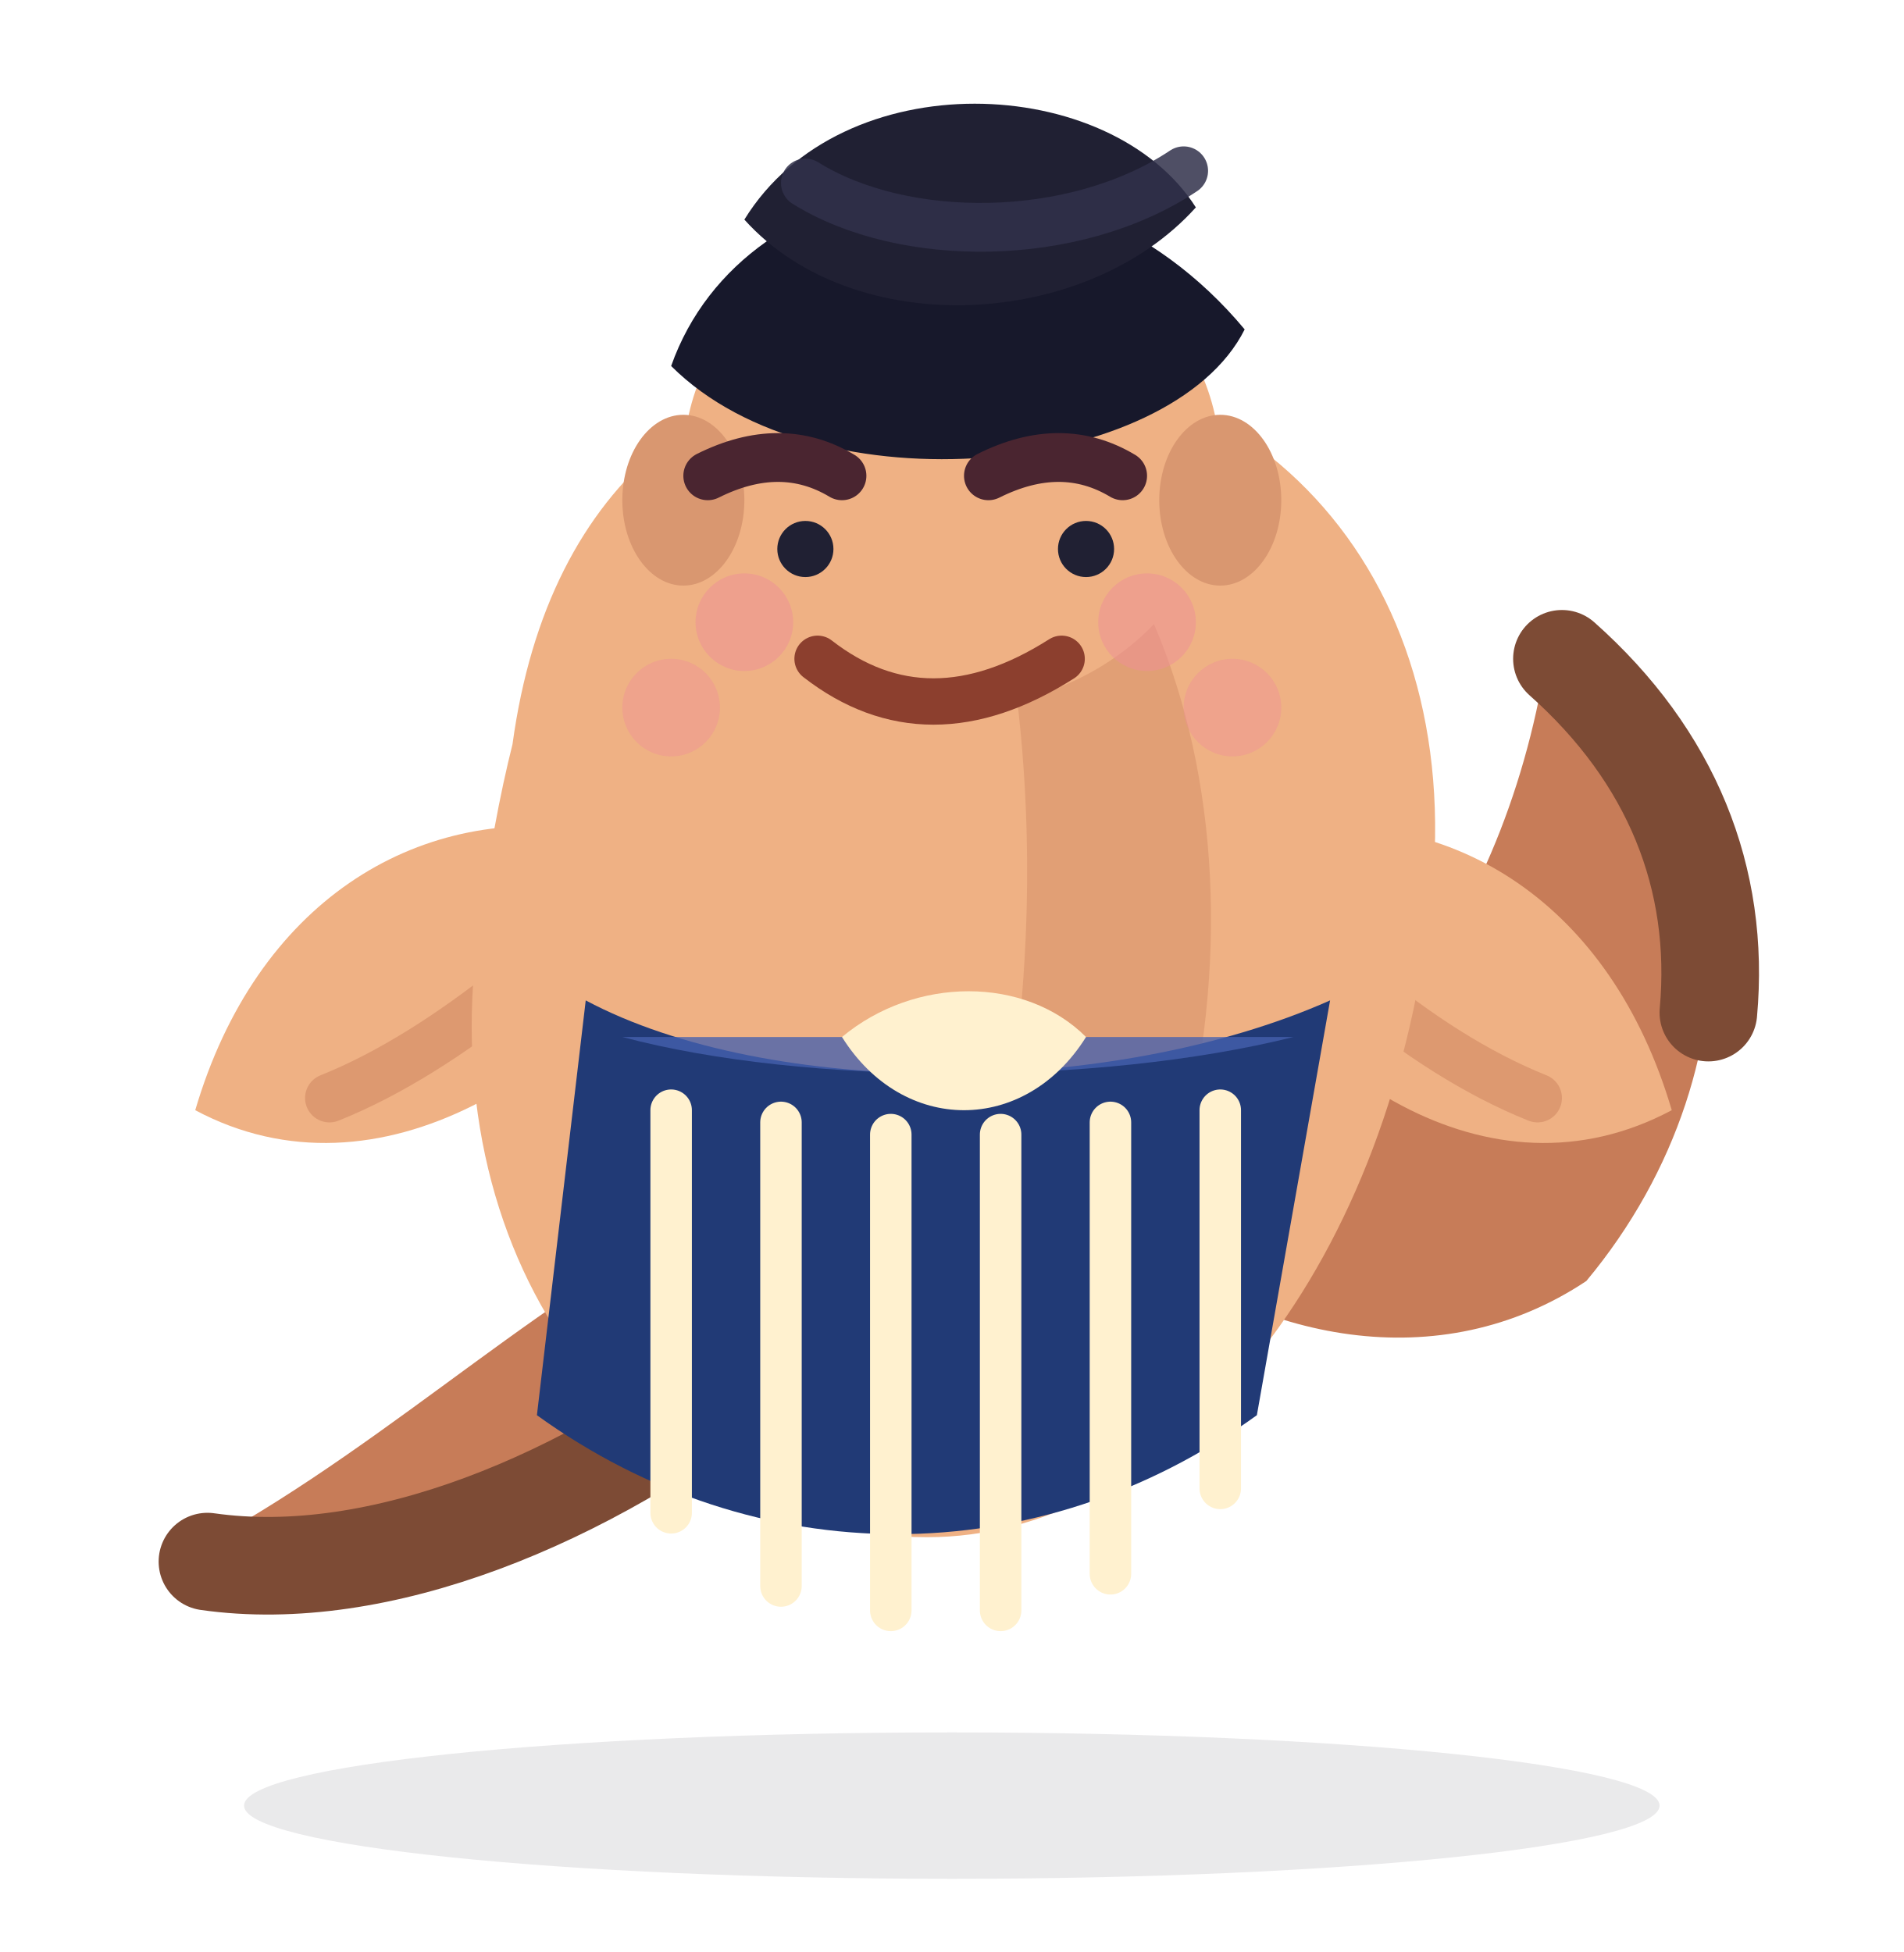
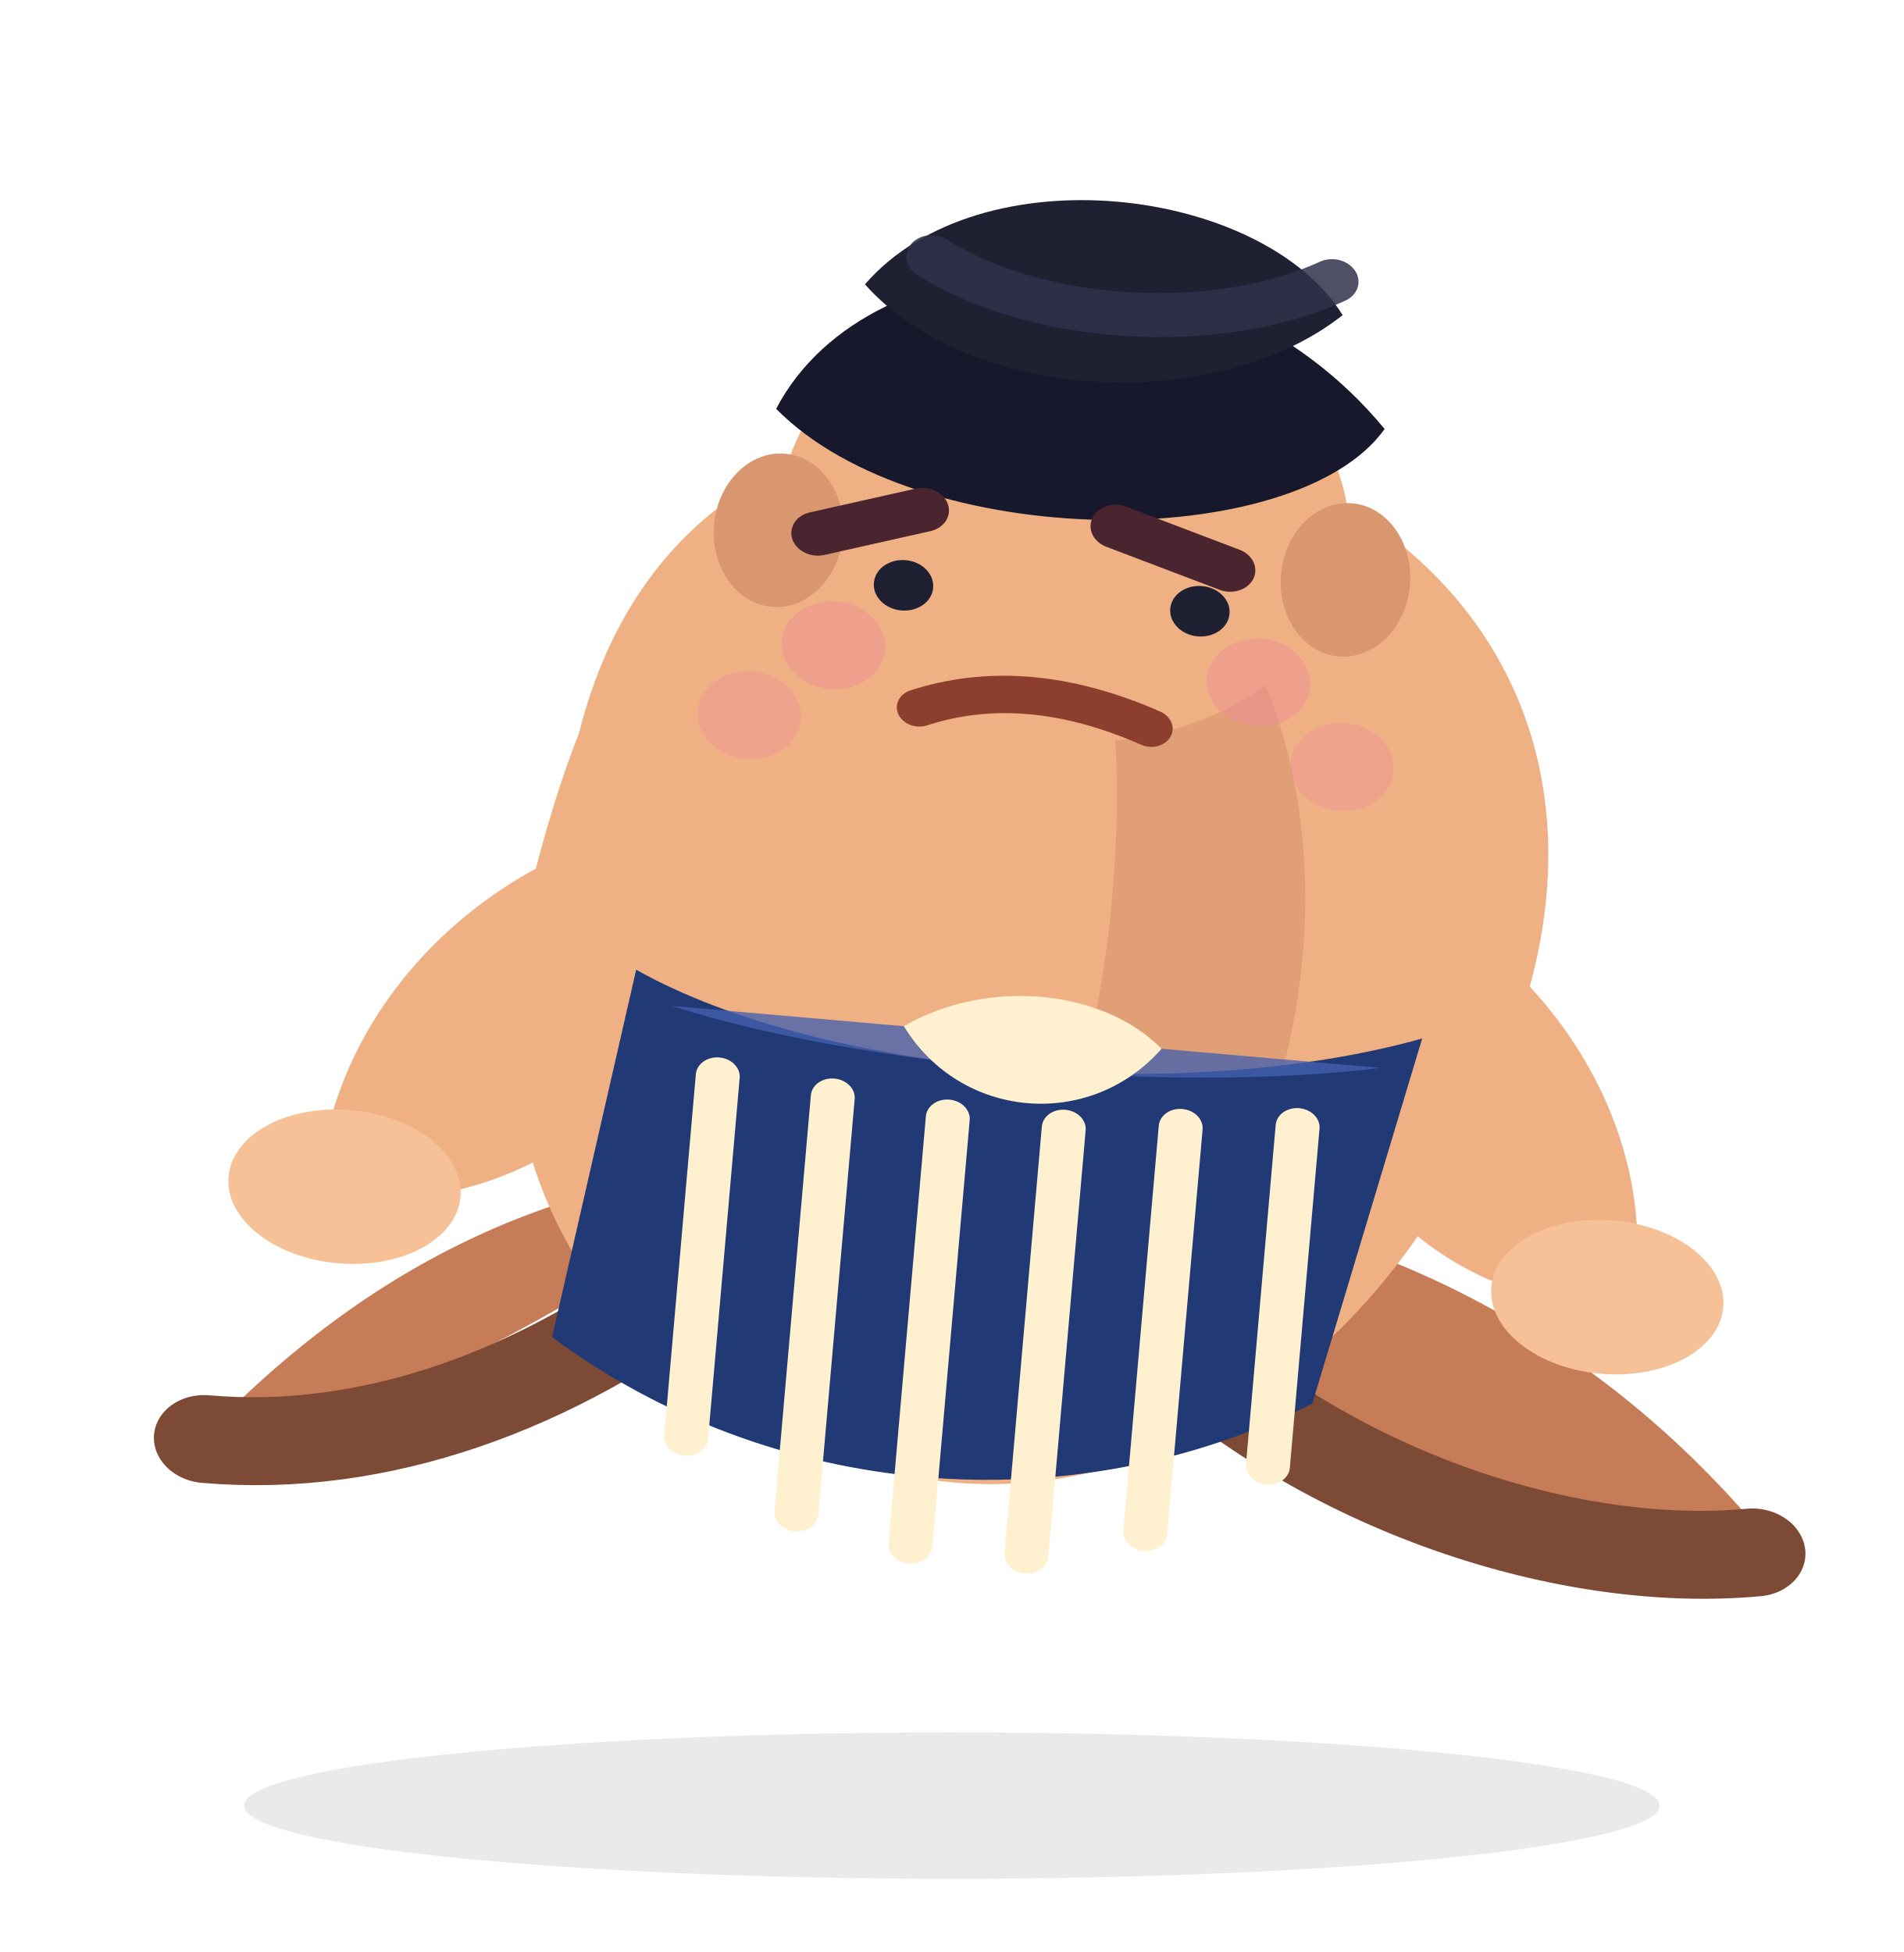
<svg xmlns="http://www.w3.org/2000/svg" width="156" height="160" viewBox="0 0 156 160">
  <defs>
    <style>
      .part,
      .rig {
        transform-box: view-box;
      }
      .torso {
        transform-origin: 78px 98px;
      }
      .head {
        transform-origin: 78px 43px;
      }
      .armL {
        transform-origin: 51px 72px;
      }
      .armR {
        transform-origin: 104px 72px;
      }
      .legL {
        transform-origin: 58px 102px;
      }
      .legR {
        transform-origin: 98px 102px;
-       }
-       .legLift {
-         transform-origin: 96px 104px;
-         animation: liftLeg 1.15s cubic-bezier(0.32, 0, 0.16, 1.18) infinite;
      }
      .skin {
        fill: #efb184;
      }
      .skinDark {
        fill: #c77c58;
      }
      .shade {
        fill: #c77c58;
        opacity: 0.34;
      }
      .palm {
        fill: #f7c197;
      }
      .foot {
        fill: none;
        stroke: #7d4b35;
        stroke-width: 8;
        stroke-linecap: round;
      }
      .shadeLine {
        fill: none;
        stroke: #c77c58;
        stroke-width: 4;
        stroke-linecap: round;
        opacity: 0.45;
      }
      .palmLines {
        fill: none;
        stroke: #c77c58;
        stroke-width: 2;
        stroke-linecap: round;
        opacity: 0.58;
      }
      .brows {
        fill: none;
        stroke: #4a2530;
        stroke-width: 4;
        stroke-linecap: round;
      }
      .mouth {
        fill: none;
        stroke: #8c3f2e;
        stroke-width: 3.4;
        stroke-linecap: round;
      }
      .proud {
        stroke-width: 3.8;
      }
      .mawashi {
        fill: #213a76;
      }
      .mawashiHi {
        fill: #4560ae;
      }
      .sagari {
        stroke: #fff1cf;
        stroke-width: 3.4;
        stroke-linecap: round;
      }
      .dust {
        transform-origin: 108px 138px;
        opacity: 0;
      }
-       .sumoRaised .legR {
-         animation: shikoLeg 1.15s cubic-bezier(0.32, 0, 0.16, 1.18) infinite;
+       .rig {
+         animation: tachiai 1.05s ease-in-out infinite;
      }
-       .sumoRaised .torso {
-         animation: shikoBody 1.15s cubic-bezier(0.32, 0, 0.16, 1.18) infinite;
+       .armL,
+       .armR {
+         animation: fistSet 1.05s ease-in-out infinite;
      }
-       .sumoRaised .dust {
-         animation: sumoDust 1.15s ease-out infinite;
-       }
-       @keyframes shikoLeg {
+       @keyframes tachiai {
        0%,
        100% {
-           transform: rotate(-52deg) translate(-15px, -36px);
+           transform: translateY(4px) scale(1.06, 0.92);
        }
-         42% {
-           transform: rotate(-60deg) translate(-18px, -42px);
+         45% {
+           transform: translateY(9px) translateX(5px) rotate(4deg) scale(1.12, 0.86);
        }
-         63% {
-           transform: rotate(0) translate(0, 0);
-         }
-         74% {
-           transform: scale(1.08, 0.86) translateY(7px);
+         70% {
+           transform: translateY(1px) translateX(12px) rotate(-6deg) scale(1.18, 0.82);
        }
      }
-       @keyframes liftLeg {
-         0%,
-         52% {
-           opacity: 1;
-           transform: rotate(0) translate(0, 0);
-         }
-         63% {
-           opacity: 0;
-           transform: rotate(42deg) translate(18px, 34px) scale(0.9);
-         }
-         76% {
-           opacity: 0;
-           transform: rotate(42deg) translate(18px, 34px) scale(0.9);
-         }
-         100% {
-           opacity: 1;
-           transform: rotate(0) translate(0, 0);
-         }
-       }
-       @keyframes shikoBody {
+       @keyframes fistSet {
        0%,
        100% {
-           transform: translateY(0) scale(1);
+           transform: translateY(0);
        }
-         56% {
-           transform: translateY(-8px) rotate(-2deg);
-         }
-         70% {
-           transform: translateY(8px) scale(1.08, 0.9);
-         }
-         82% {
-           transform: translateY(-2px) scale(0.98, 1.02);
-         }
-       }
-       @keyframes sumoDust {
-         0%,
-         58% {
-           opacity: 0;
-           transform: scale(0.3);
-         }
-         72% {
-           opacity: 0.6;
-           transform: scale(1);
-         }
-         100% {
-           opacity: 0;
-           transform: scale(1.35);
+         55% {
+           transform: translateY(5px);
        }
      }
      @media (prefers-reduced-motion: reduce) {
        .rig,
        .torso,
        .head,
        .armL,
        .armR,
        .legL,
        .legR,
-         .legLift,
        .dust {
          animation: none;
        }
      }
    </style>
  </defs>
  <ellipse cx="78" cy="148" rx="58" ry="6" fill="#2d2433" opacity=".1" />
  <ellipse class="dust" cx="108" cy="138" rx="28" ry="6" fill="#d8ae95" />
-   <g class="rig sumoRaised" transform="">
+   <g class="rig" transform=" rotate(5 78 95) translate(0 8) scale(1.06 .9)">
    <g class="part legL">
-       <path d="M57 100C43 107 30 120 14 128C28 132 47 126 65 112C67 106 64 101 57 100Z" class="skinDark" />
-       <path d="M17 128C31 130 48 123 62 112" class="foot" />
+       <path d="M55 104C45 113 33 124 17 129C29 111 43 101 62 98Z" class="skinDark" />
+       <path d="M18 128C31 128 44 121 55 109" class="foot" />
    </g>
-     <g class="part legR" transform="rotate(-52 98 102) translate(-15 -36)">
-       <path d="M96 100C111 108 126 120 142 128C128 132 108 126 90 112C87 106 89 101 96 100Z" class="skinDark" />
-       <path d="M139 128C125 130 108 123 94 112" class="foot" />
-     </g>
-     <g class="part legLift">
-       <path d="M92 101C111 92 124 75 127 52C143 62 145 87 130 105C118 113 103 110 92 101Z" class="skinDark" />
-       <path d="M128 54C137 62 141 72 140 83" class="foot" />
+     <g class="part legR">
+       <path d="M93 99C112 101 128 111 140 126C124 131 105 127 89 113Z" class="skinDark" />
+       <path d="M138 126C124 129 105 124 91 111" class="foot" />
    </g>
    <g class="part armL">
-       <path d="M48 68C34 66 21 74 16 91C31 99 48 88 57 73Z" class="skin" />
-       <path d="M27 90C37 86 47 77 55 69" class="shadeLine" />
+       <path d="M50 68C35 73 25 88 25 104C39 108 53 92 59 74Z" class="skin" />
+       <ellipse cx="27" cy="104" rx="9" ry="7" class="palm" />
    </g>
    <g class="part armR">
-       <path d="M105 68C119 66 132 74 137 91C122 99 106 88 98 73Z" class="skin" />
-       <path d="M126 90C116 86 106 77 100 69" class="shadeLine" />
+       <path d="M105 68C119 74 128 89 127 104C112 108 99 92 96 74Z" class="skin" />
+       <ellipse cx="125" cy="104" rx="9" ry="7" class="palm" />
    </g>
    <g class="part torso">
      <path d="M42 61C45 39 59 29 78 29C105 29 121 49 117 76C113 106 95 126 76 126C53 126 36 105 39 78C40 70 41 65 42 61Z" class="skin" />
      <path d="M77 31C99 43 106 77 92 108C87 119 80 125 72 126C85 98 89 63 77 31Z" class="shade" />
      <path d="M48 82C63 90 91 90 109 82L103 116C85 129 62 129 44 116Z" class="mawashi" />
      <path d="M51 85C66 89 90 89 106 85" class="mawashiHi" opacity=".78" />
      <path d="M69 85C75 80 84 80 89 85C84 93 74 93 69 85Z" fill="#fff1cf" />
      <path d="M55 91V124M64 92V130M73 93V132M82 93V132M91 92V129M100 91V122" class="sagari" />
      <circle cx="55" cy="58" r="4" fill="#ee8f95" opacity=".42" />
      <circle cx="101" cy="58" r="4" fill="#ee8f95" opacity=".42" />
    </g>
    <g class="part head">
      <ellipse cx="78" cy="38" rx="22" ry="20" class="skin" />
      <ellipse cx="56" cy="41" rx="5" ry="7" fill="#d99770" />
      <ellipse cx="100" cy="41" rx="5" ry="7" fill="#d99770" />
      <path d="M55 30C61 13 87 9 102 27C96 39 67 42 55 30Z" fill="#17182b" />
      <path d="M61 18C69 5 91 6 98 17C89 27 70 28 61 18Z" fill="#202033" />
      <path d="M66 15C74 20 88 20 97 14" fill="none" stroke="#30304a" stroke-width="4" stroke-linecap="round" opacity=".85" />
-       <path class="brows" d="M58 39Q64 36 69 39M81 39Q87 36 92 39" />
+       <path class="brows" d="M59 41L67 38M82 38L91 41" />
      <circle cx="66" cy="45" r="2.3" fill="#202033" />
      <circle cx="89" cy="45" r="2.3" fill="#202033" />
-       <path d="M67 54Q76 61 87 54" class="mouth proud" />
+       <path d="M68 56Q76 52 86 56" class="mouth" />
      <circle cx="61" cy="51" r="4" fill="#ee8f95" opacity=".52" />
      <circle cx="94" cy="51" r="4" fill="#ee8f95" opacity=".52" />
    </g>
  </g>
</svg>
